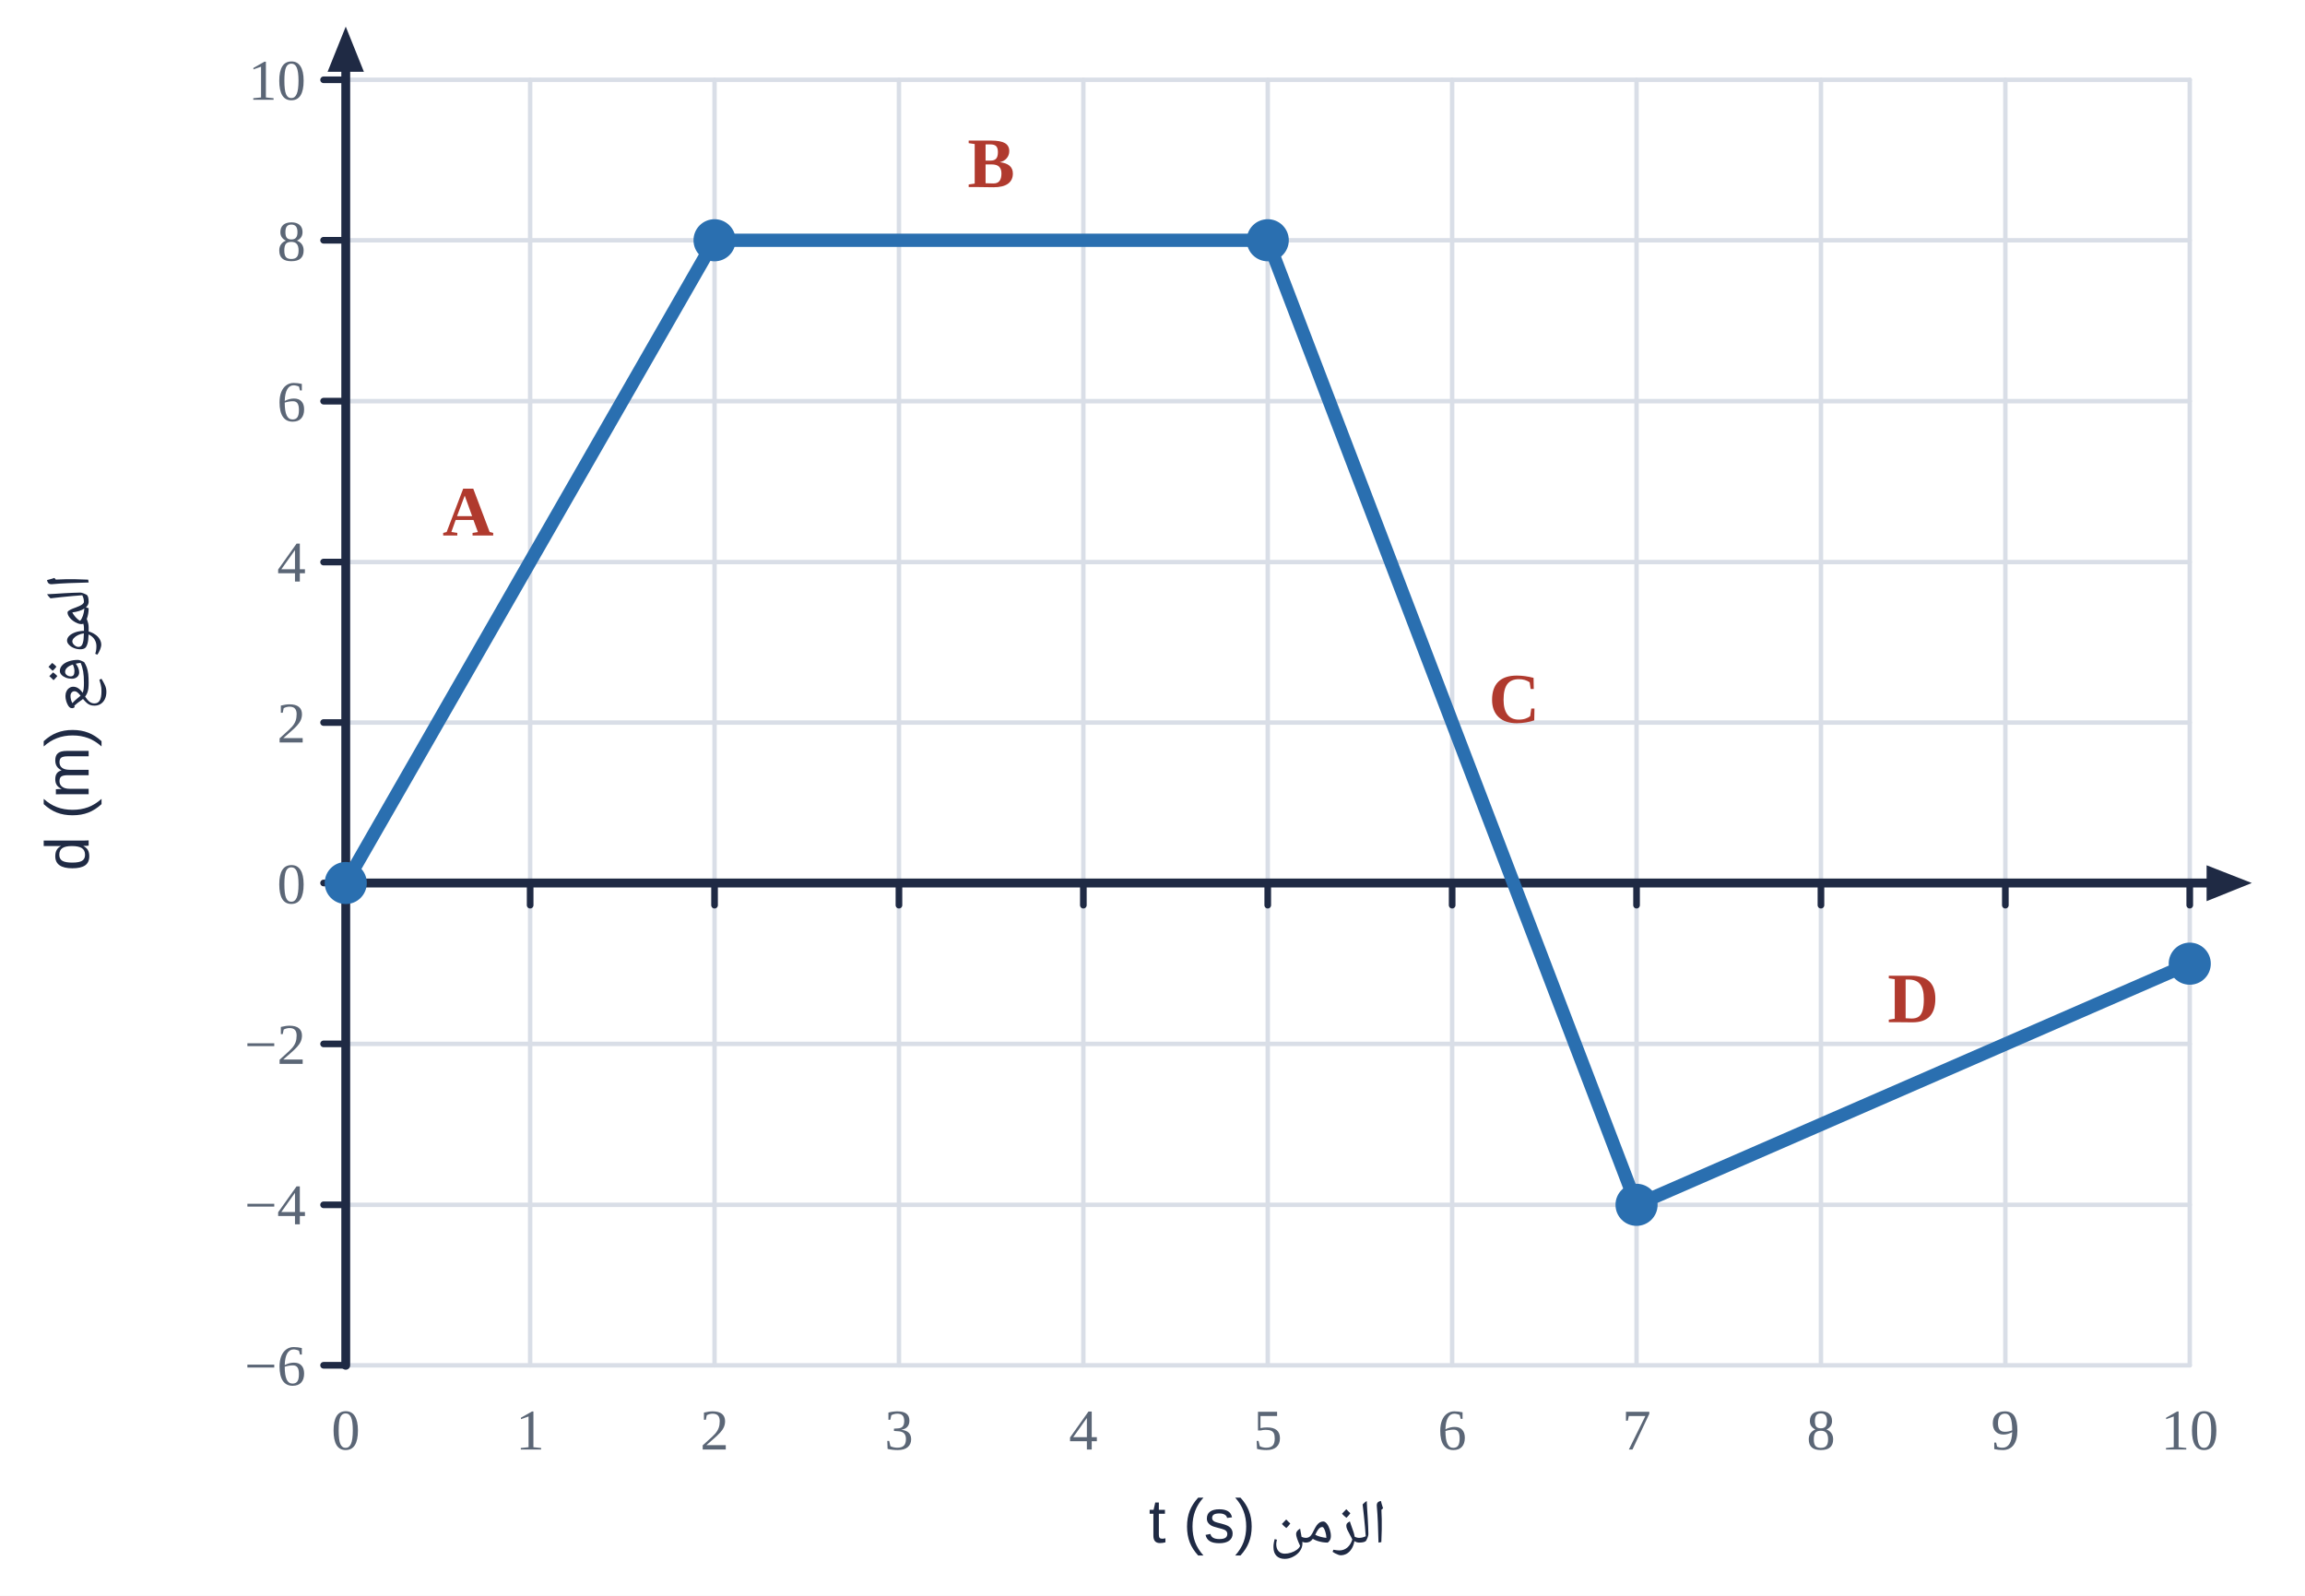
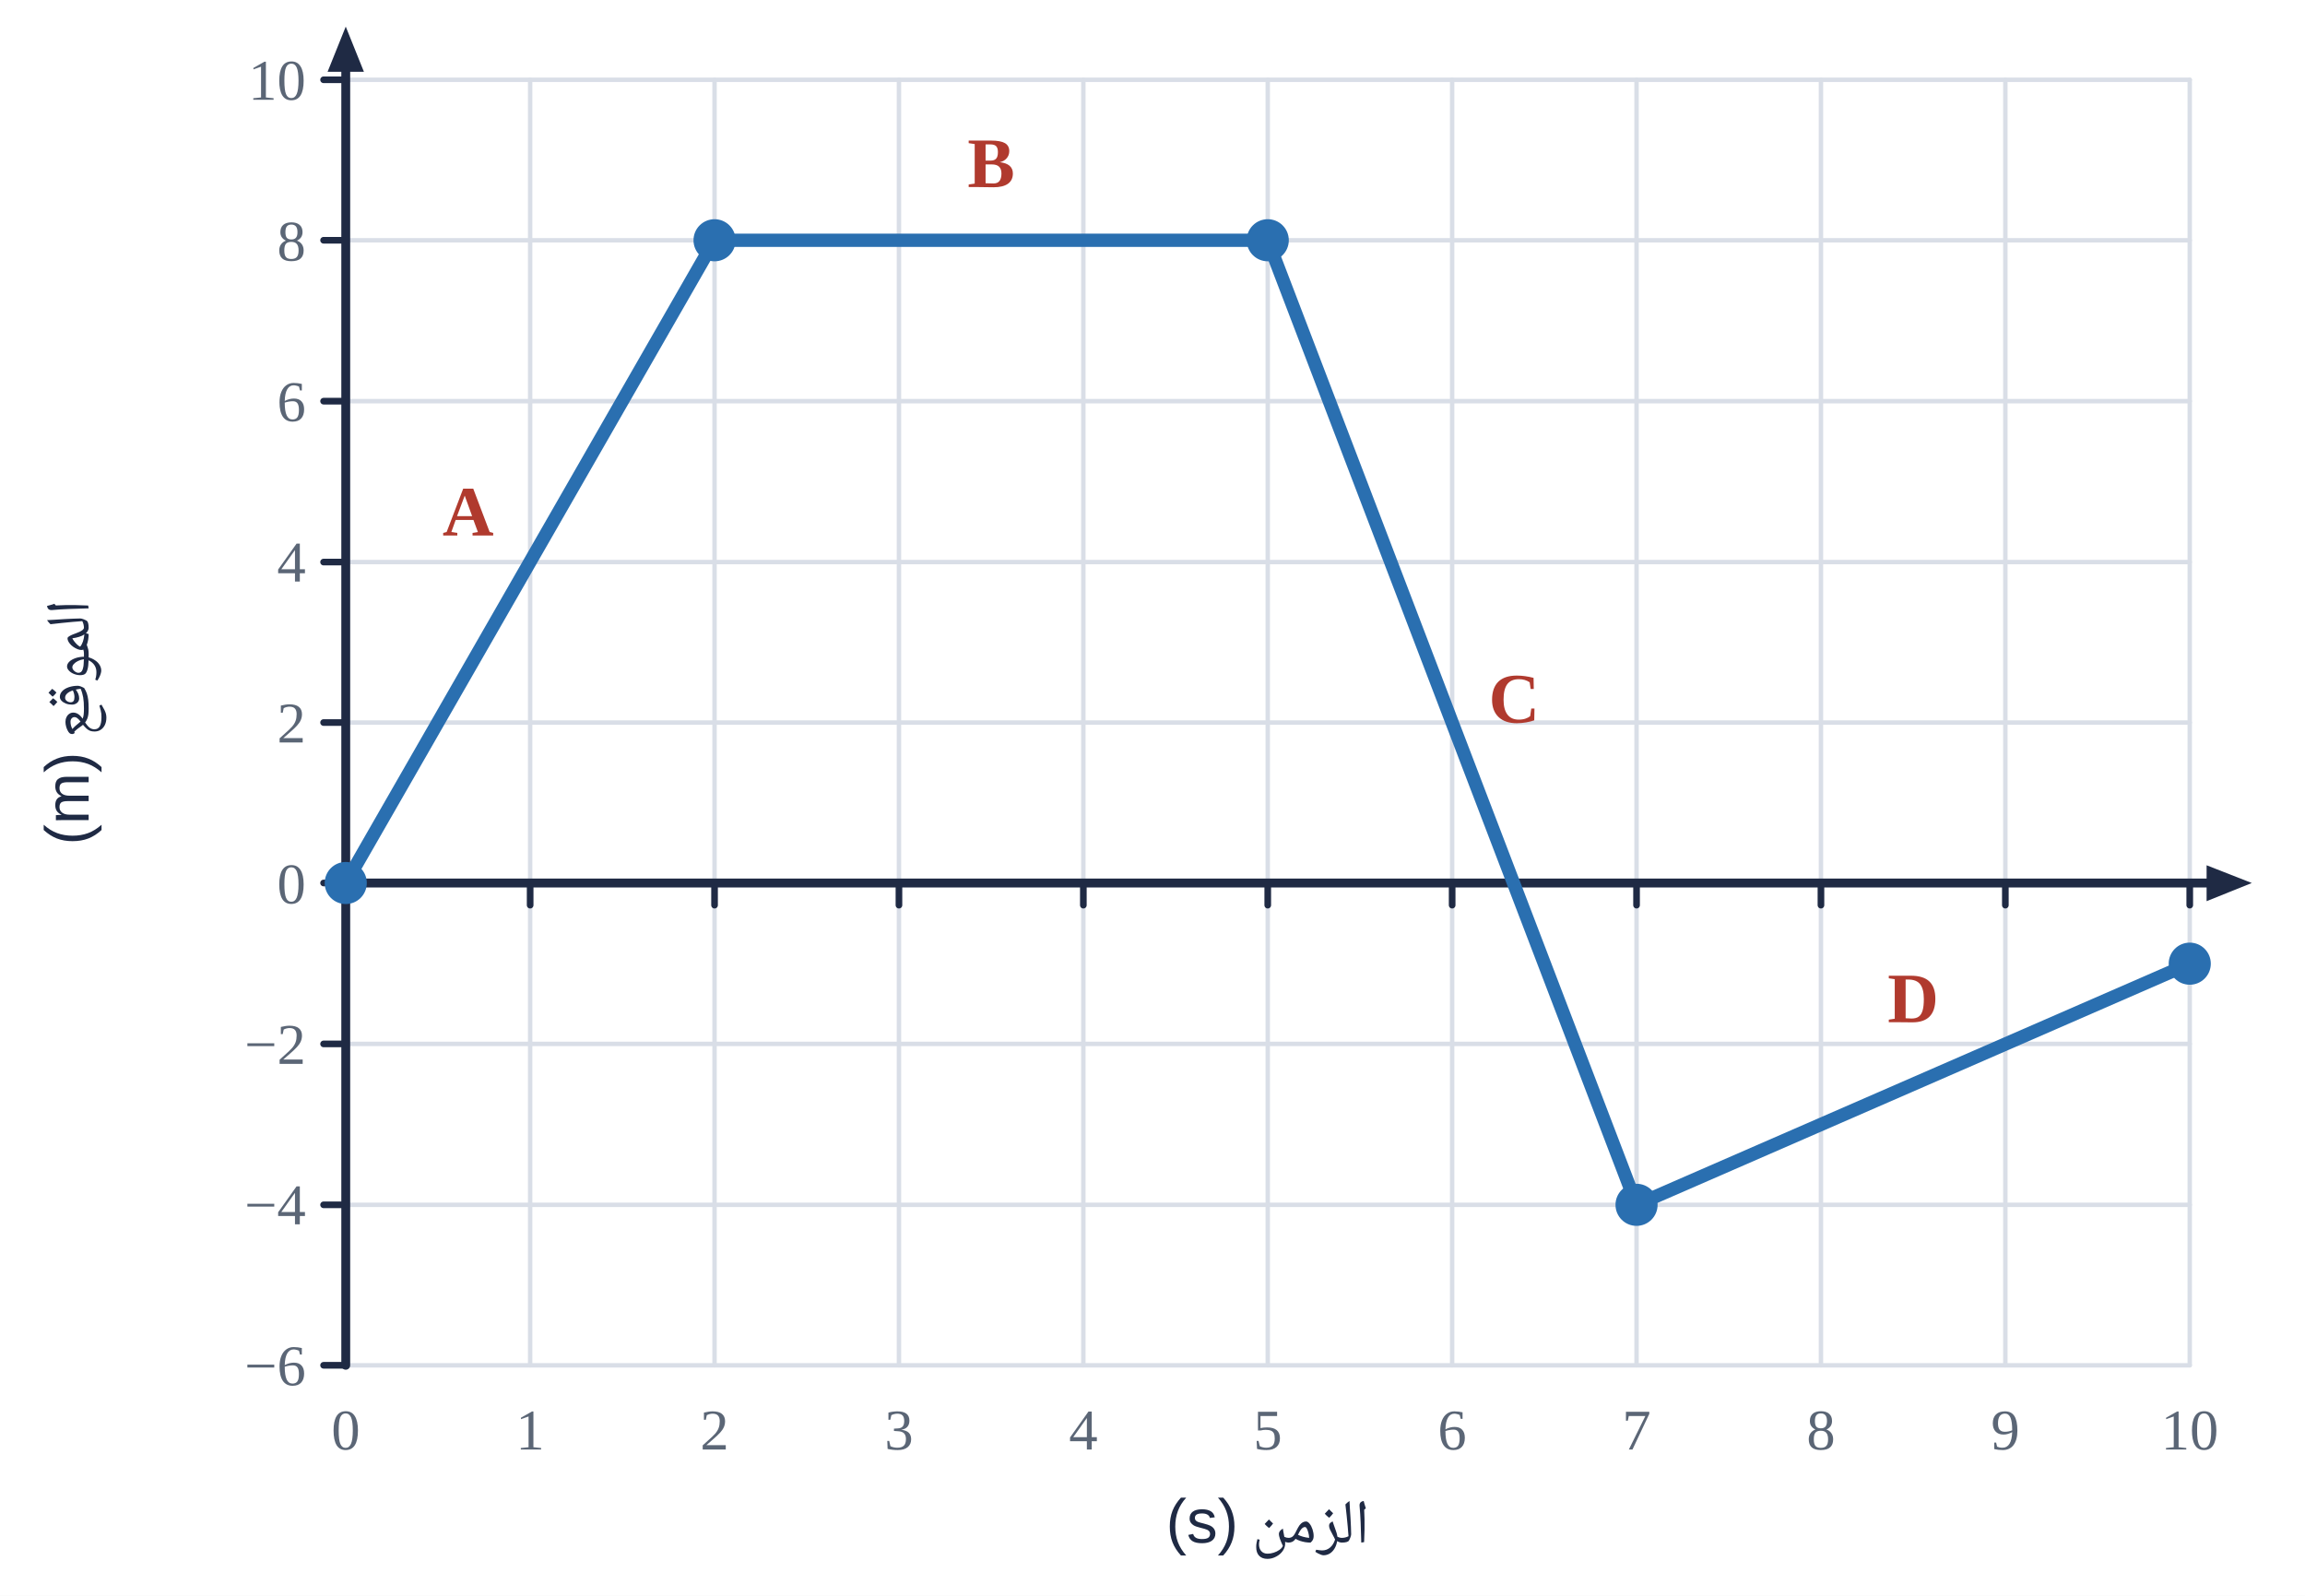
<svg xmlns="http://www.w3.org/2000/svg" viewBox="0 0 520 360" width="520" height="360">
  <rect width="520" height="360" fill="#fff" />
  <line x1="78.0" y1="18.0" x2="78.0" y2="308.0" stroke="#d9dee7" stroke-width="1" stroke-linecap="round" />
  <line x1="119.6" y1="18.0" x2="119.6" y2="308.0" stroke="#d9dee7" stroke-width="1" stroke-linecap="round" />
  <line x1="161.2" y1="18.0" x2="161.2" y2="308.0" stroke="#d9dee7" stroke-width="1" stroke-linecap="round" />
  <line x1="202.8" y1="18.0" x2="202.8" y2="308.0" stroke="#d9dee7" stroke-width="1" stroke-linecap="round" />
  <line x1="244.4" y1="18.0" x2="244.4" y2="308.0" stroke="#d9dee7" stroke-width="1" stroke-linecap="round" />
  <line x1="286.0" y1="18.0" x2="286.0" y2="308.0" stroke="#d9dee7" stroke-width="1" stroke-linecap="round" />
  <line x1="327.6" y1="18.0" x2="327.6" y2="308.0" stroke="#d9dee7" stroke-width="1" stroke-linecap="round" />
  <line x1="369.2" y1="18.0" x2="369.2" y2="308.0" stroke="#d9dee7" stroke-width="1" stroke-linecap="round" />
  <line x1="410.8" y1="18.0" x2="410.8" y2="308.0" stroke="#d9dee7" stroke-width="1" stroke-linecap="round" />
  <line x1="452.4" y1="18.0" x2="452.4" y2="308.0" stroke="#d9dee7" stroke-width="1" stroke-linecap="round" />
  <line x1="494.0" y1="18.0" x2="494.0" y2="308.0" stroke="#d9dee7" stroke-width="1" stroke-linecap="round" />
  <line x1="78.0" y1="308.0" x2="494.0" y2="308.0" stroke="#d9dee7" stroke-width="1" stroke-linecap="round" />
  <line x1="78.0" y1="271.8" x2="494.0" y2="271.8" stroke="#d9dee7" stroke-width="1" stroke-linecap="round" />
  <line x1="78.0" y1="235.5" x2="494.0" y2="235.5" stroke="#d9dee7" stroke-width="1" stroke-linecap="round" />
  <line x1="78.0" y1="199.2" x2="494.0" y2="199.2" stroke="#d9dee7" stroke-width="1" stroke-linecap="round" />
  <line x1="78.0" y1="163.0" x2="494.0" y2="163.0" stroke="#d9dee7" stroke-width="1" stroke-linecap="round" />
  <line x1="78.0" y1="126.8" x2="494.0" y2="126.8" stroke="#d9dee7" stroke-width="1" stroke-linecap="round" />
  <line x1="78.0" y1="90.5" x2="494.0" y2="90.5" stroke="#d9dee7" stroke-width="1" stroke-linecap="round" />
  <line x1="78.0" y1="54.2" x2="494.0" y2="54.2" stroke="#d9dee7" stroke-width="1" stroke-linecap="round" />
  <line x1="78.0" y1="18.0" x2="494.0" y2="18.0" stroke="#d9dee7" stroke-width="1" stroke-linecap="round" />
  <line x1="78.0" y1="199.2" x2="501.4" y2="199.2" stroke="#1f2a44" stroke-width="2" stroke-linecap="round" />
  <polygon points="508.0,199.2 497.8,203.3 497.8,195.2" fill="#1f2a44" />
  <line x1="78.0" y1="308.0" x2="78.0" y2="12.6" stroke="#1f2a44" stroke-width="2" stroke-linecap="round" />
  <polygon points="78.0,6.0 82.1,16.2 73.9,16.2" fill="#1f2a44" />
  <line x1="78.0" y1="199.2" x2="78.0" y2="204.2" stroke="#1f2a44" stroke-width="1.5" stroke-linecap="round" />
  <text x="78.0" y="327.0" text-anchor="middle" font-size="13" fill="#5b6676" font-weight="normal" font-family="'Times New Roman',Times,serif">0</text>
  <line x1="119.6" y1="199.2" x2="119.6" y2="204.2" stroke="#1f2a44" stroke-width="1.5" stroke-linecap="round" />
  <text x="119.6" y="327.0" text-anchor="middle" font-size="13" fill="#5b6676" font-weight="normal" font-family="'Times New Roman',Times,serif">1</text>
  <line x1="161.2" y1="199.2" x2="161.2" y2="204.2" stroke="#1f2a44" stroke-width="1.5" stroke-linecap="round" />
  <text x="161.2" y="327.0" text-anchor="middle" font-size="13" fill="#5b6676" font-weight="normal" font-family="'Times New Roman',Times,serif">2</text>
  <line x1="202.8" y1="199.2" x2="202.8" y2="204.2" stroke="#1f2a44" stroke-width="1.5" stroke-linecap="round" />
  <text x="202.8" y="327.0" text-anchor="middle" font-size="13" fill="#5b6676" font-weight="normal" font-family="'Times New Roman',Times,serif">3</text>
  <line x1="244.4" y1="199.2" x2="244.4" y2="204.2" stroke="#1f2a44" stroke-width="1.5" stroke-linecap="round" />
  <text x="244.4" y="327.0" text-anchor="middle" font-size="13" fill="#5b6676" font-weight="normal" font-family="'Times New Roman',Times,serif">4</text>
  <line x1="286.0" y1="199.2" x2="286.0" y2="204.2" stroke="#1f2a44" stroke-width="1.5" stroke-linecap="round" />
  <text x="286.0" y="327.0" text-anchor="middle" font-size="13" fill="#5b6676" font-weight="normal" font-family="'Times New Roman',Times,serif">5</text>
  <line x1="327.6" y1="199.2" x2="327.6" y2="204.2" stroke="#1f2a44" stroke-width="1.5" stroke-linecap="round" />
  <text x="327.6" y="327.0" text-anchor="middle" font-size="13" fill="#5b6676" font-weight="normal" font-family="'Times New Roman',Times,serif">6</text>
  <line x1="369.2" y1="199.2" x2="369.2" y2="204.2" stroke="#1f2a44" stroke-width="1.5" stroke-linecap="round" />
  <text x="369.2" y="327.0" text-anchor="middle" font-size="13" fill="#5b6676" font-weight="normal" font-family="'Times New Roman',Times,serif">7</text>
  <line x1="410.8" y1="199.2" x2="410.8" y2="204.2" stroke="#1f2a44" stroke-width="1.5" stroke-linecap="round" />
  <text x="410.8" y="327.0" text-anchor="middle" font-size="13" fill="#5b6676" font-weight="normal" font-family="'Times New Roman',Times,serif">8</text>
  <line x1="452.4" y1="199.2" x2="452.4" y2="204.2" stroke="#1f2a44" stroke-width="1.5" stroke-linecap="round" />
  <text x="452.4" y="327.0" text-anchor="middle" font-size="13" fill="#5b6676" font-weight="normal" font-family="'Times New Roman',Times,serif">9</text>
  <line x1="494.0" y1="199.2" x2="494.0" y2="204.2" stroke="#1f2a44" stroke-width="1.5" stroke-linecap="round" />
  <text x="494.0" y="327.0" text-anchor="middle" font-size="13" fill="#5b6676" font-weight="normal" font-family="'Times New Roman',Times,serif">10</text>
  <line x1="73.0" y1="308.0" x2="78.0" y2="308.0" stroke="#1f2a44" stroke-width="1.5" stroke-linecap="round" />
  <text x="69.0" y="312.5" text-anchor="end" font-size="13" fill="#5b6676" font-weight="normal" font-family="'Times New Roman',Times,serif">−6</text>
  <line x1="73.0" y1="271.8" x2="78.0" y2="271.8" stroke="#1f2a44" stroke-width="1.5" stroke-linecap="round" />
  <text x="69.0" y="276.2" text-anchor="end" font-size="13" fill="#5b6676" font-weight="normal" font-family="'Times New Roman',Times,serif">−4</text>
  <line x1="73.0" y1="235.5" x2="78.0" y2="235.5" stroke="#1f2a44" stroke-width="1.5" stroke-linecap="round" />
  <text x="69.0" y="240.0" text-anchor="end" font-size="13" fill="#5b6676" font-weight="normal" font-family="'Times New Roman',Times,serif">−2</text>
  <line x1="73.0" y1="199.2" x2="78.0" y2="199.2" stroke="#1f2a44" stroke-width="1.5" stroke-linecap="round" />
  <text x="69.0" y="203.8" text-anchor="end" font-size="13" fill="#5b6676" font-weight="normal" font-family="'Times New Roman',Times,serif">0</text>
  <line x1="73.0" y1="163.0" x2="78.0" y2="163.0" stroke="#1f2a44" stroke-width="1.5" stroke-linecap="round" />
  <text x="69.0" y="167.5" text-anchor="end" font-size="13" fill="#5b6676" font-weight="normal" font-family="'Times New Roman',Times,serif">2</text>
  <line x1="73.0" y1="126.8" x2="78.0" y2="126.8" stroke="#1f2a44" stroke-width="1.5" stroke-linecap="round" />
  <text x="69.0" y="131.2" text-anchor="end" font-size="13" fill="#5b6676" font-weight="normal" font-family="'Times New Roman',Times,serif">4</text>
  <line x1="73.0" y1="90.5" x2="78.0" y2="90.5" stroke="#1f2a44" stroke-width="1.5" stroke-linecap="round" />
  <text x="69.0" y="95.0" text-anchor="end" font-size="13" fill="#5b6676" font-weight="normal" font-family="'Times New Roman',Times,serif">6</text>
  <line x1="73.0" y1="54.2" x2="78.0" y2="54.2" stroke="#1f2a44" stroke-width="1.5" stroke-linecap="round" />
  <text x="69.0" y="58.8" text-anchor="end" font-size="13" fill="#5b6676" font-weight="normal" font-family="'Times New Roman',Times,serif">8</text>
  <line x1="73.0" y1="18.0" x2="78.0" y2="18.0" stroke="#1f2a44" stroke-width="1.5" stroke-linecap="round" />
  <text x="69.0" y="22.5" text-anchor="end" font-size="13" fill="#5b6676" font-weight="normal" font-family="'Times New Roman',Times,serif">10</text>
-   <text x="286.0" y="348.0" text-anchor="middle" font-size="14" fill="#1f2a44" font-weight="normal" font-family="'IBM Plex Sans Arabic','Noto Naskh Arabic',Tahoma,Arial,sans-serif" direction="rtl">الزمن t (s)</text>
-   <text x="20.0" y="163.0" text-anchor="middle" font-size="14" fill="#1f2a44" font-weight="normal" font-family="'IBM Plex Sans Arabic','Noto Naskh Arabic',Tahoma,Arial,sans-serif" direction="rtl" transform="rotate(-90 20 163.0)">الموقع d (m)</text>
+   <text x="286.0" y="348.0" text-anchor="middle" font-size="14" fill="#1f2a44" font-weight="normal" font-family="'IBM Plex Sans Arabic','Noto Naskh Arabic',Tahoma,Arial,sans-serif" direction="rtl">الزمن (s)</text>
+   <text x="20.0" y="163.0" text-anchor="middle" font-size="14" fill="#1f2a44" font-weight="normal" font-family="'IBM Plex Sans Arabic','Noto Naskh Arabic',Tahoma,Arial,sans-serif" direction="rtl" transform="rotate(-90 20 163.0)">الموقع (m)</text>
  <polyline points="78.0,199.2 161.2,54.2 286.0,54.2 369.2,271.8 494.0,217.4" fill="none" stroke="#2a6fb0" stroke-width="3" stroke-linejoin="round" />
  <circle cx="78.0" cy="199.2" r="4" fill="#2a6fb0" stroke="#2a6fb0" stroke-width="1.5" />
  <circle cx="161.2" cy="54.2" r="4" fill="#2a6fb0" stroke="#2a6fb0" stroke-width="1.5" />
  <circle cx="286.0" cy="54.2" r="4" fill="#2a6fb0" stroke="#2a6fb0" stroke-width="1.5" />
  <circle cx="369.2" cy="271.8" r="4" fill="#2a6fb0" stroke="#2a6fb0" stroke-width="1.5" />
  <circle cx="494.0" cy="217.4" r="4" fill="#2a6fb0" stroke="#2a6fb0" stroke-width="1.5" />
  <text x="105.6" y="120.8" text-anchor="middle" font-size="16" fill="#b03a2e" font-weight="bold" font-family="'Times New Roman',Times,serif">A</text>
  <text x="223.6" y="42.2" text-anchor="middle" font-size="16" fill="#b03a2e" font-weight="bold" font-family="'Times New Roman',Times,serif">B</text>
  <text x="341.6" y="163.0" text-anchor="middle" font-size="16" fill="#b03a2e" font-weight="bold" font-family="'Times New Roman',Times,serif">C</text>
  <text x="431.6" y="230.6" text-anchor="middle" font-size="16" fill="#b03a2e" font-weight="bold" font-family="'Times New Roman',Times,serif">D</text>
</svg>
